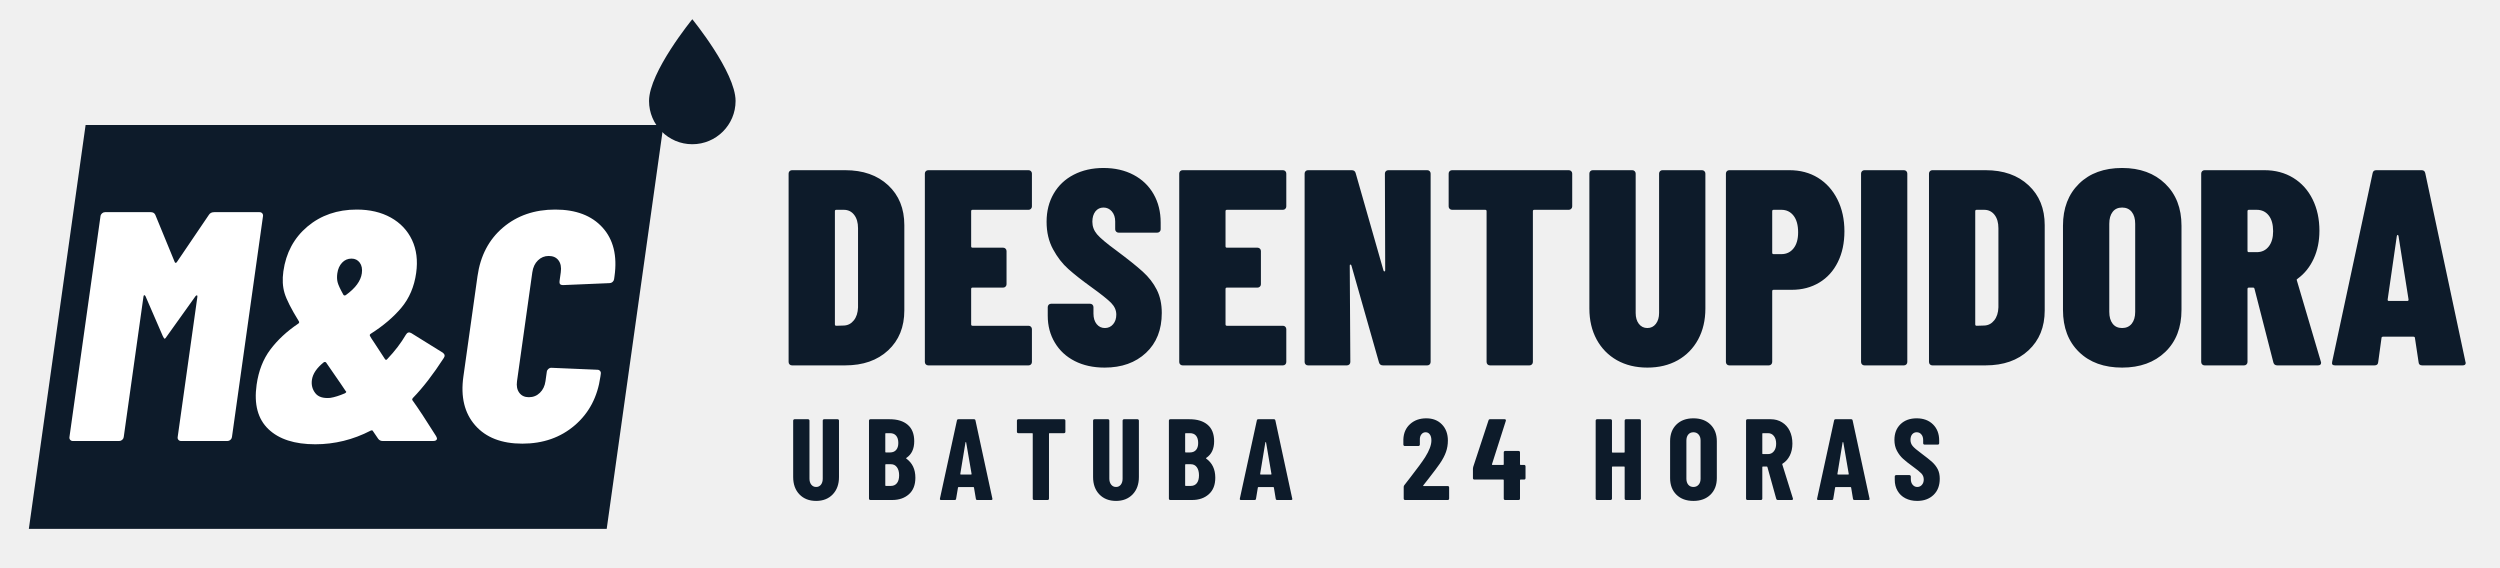
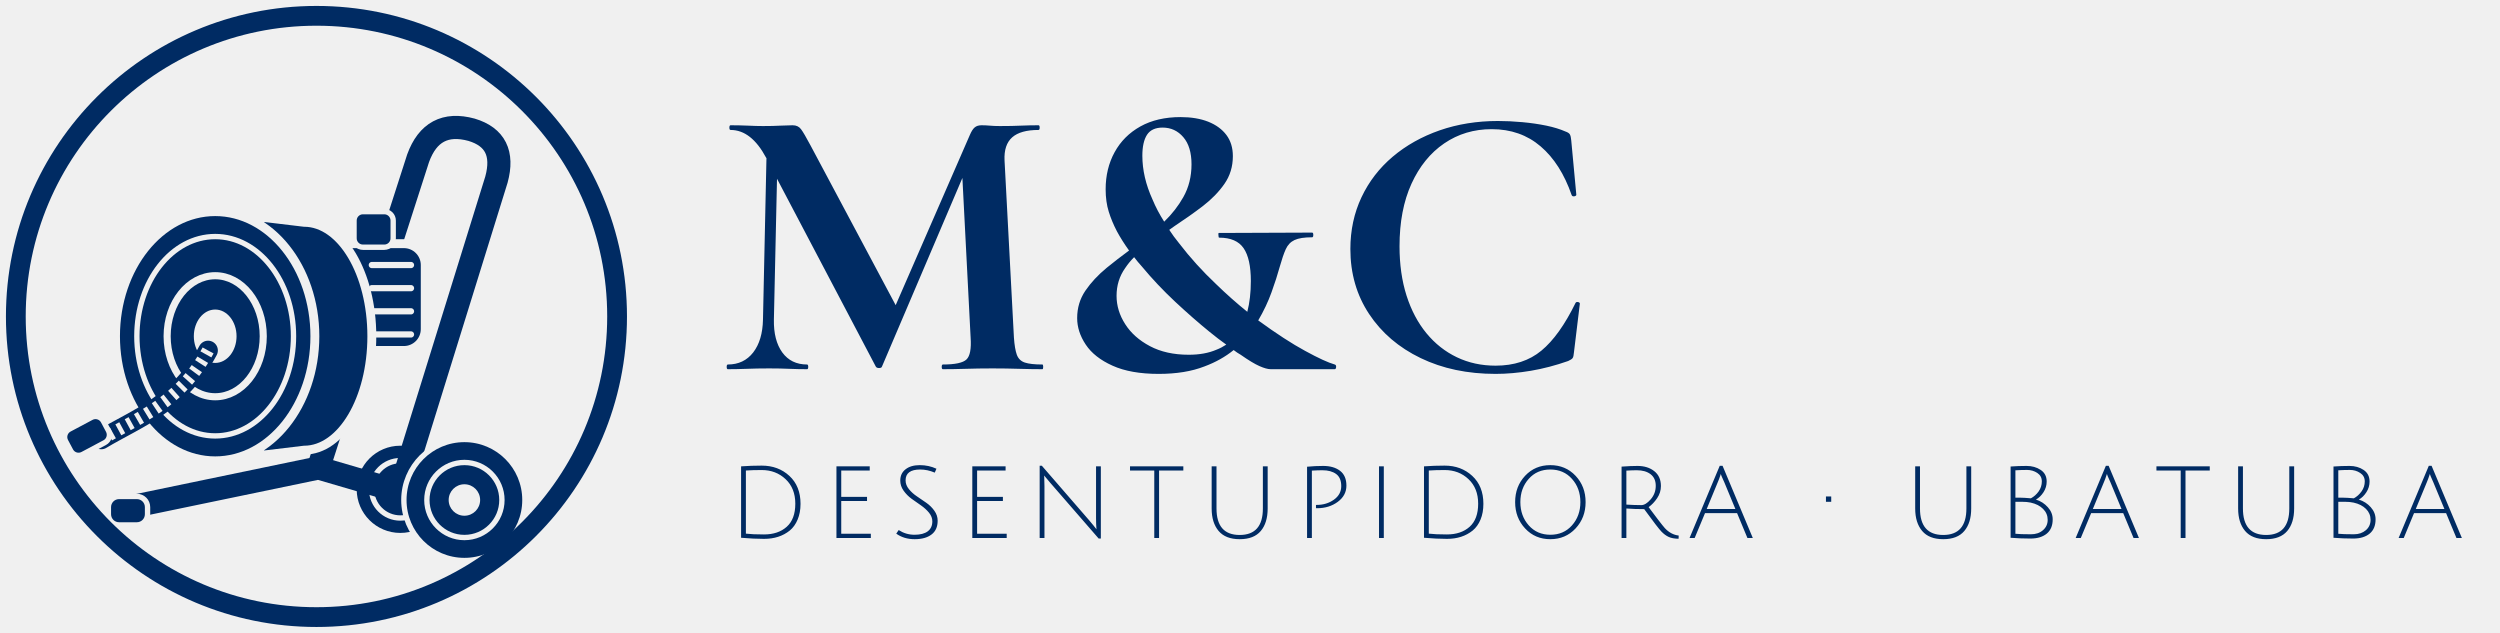
- <svg xmlns="http://www.w3.org/2000/svg" viewBox="0 0 520 118" width="520" height="118" role="img" aria-label="M&amp;C Desentupidora Ubatuba 24 horas">
-   <path d="M17.805,26 H138 L126.195,110 H6 Z" fill="#0d1b2a" />
-   <path d="M36.84 44.68Q37.11 44.13 37.86 44.13L47.31 44.13Q47.65 44.13 47.89 44.37Q48.13 44.61 48.13 44.95L48.13 90.92Q48.13 91.26 47.89 91.49Q47.65 91.73 47.31 91.73L37.66 91.73Q37.32 91.73 37.08 91.49Q36.84 91.26 36.84 90.92L36.84 61.74Q36.84 61.47 36.70 61.44Q36.57 61.40 36.43 61.61L31.67 69.90Q31.40 70.45 31.26 70.45Q31.13 70.45 30.79 69.90L26.03 61.61Q25.89 61.40 25.76 61.40Q25.62 61.40 25.62 61.68L25.62 90.92Q25.62 91.26 25.38 91.49Q25.14 91.73 24.80 91.73L15.15 91.73Q14.81 91.73 14.57 91.49Q14.33 91.26 14.33 90.92L14.33 44.95Q14.33 44.61 14.57 44.37Q14.81 44.13 15.15 44.13L24.67 44.13Q25.35 44.13 25.69 44.68L31.13 54.54Q31.33 54.81 31.54 54.54M90.56 90.71Q90.83 91.12 90.83 91.26Q90.83 91.73 90.08 91.73L79.61 91.73Q79 91.73 78.59 91.26L77.30 89.69Q77.16 89.42 76.82 89.56Q71.72 92.41 65.67 92.41Q59.21 92.41 55.47 89.25Q51.73 86.09 51.73 80.04Q51.73 75.68 53.57 72.69Q55.40 69.70 58.60 67.32Q58.87 67.12 58.67 66.84Q55.74 62.97 54.86 60.96Q53.98 58.96 53.98 56.44Q53.98 50.66 57.68 47.12Q61.39 43.59 67.44 43.59Q71.52 43.59 74.75 45.25Q77.98 46.92 79.82 49.91Q81.65 52.90 81.65 56.78Q81.65 61.06 79.58 64.02Q77.50 66.98 73.97 69.43Q73.70 69.63 73.90 69.90Q74.17 70.31 74.85 71.13L77.71 74.73Q77.98 75 78.18 74.66Q80.16 72.22 81.31 69.63Q81.65 68.88 82.40 69.29L89.54 73.37Q90.22 73.85 89.88 74.46Q87.30 79.56 84.64 82.76Q84.44 83.03 84.58 83.23Q86.75 85.75 90.56 90.71M67.78 53.79Q66.62 53.79 65.94 54.64Q65.26 55.49 65.26 56.85Q65.26 57.87 65.57 58.68Q65.88 59.50 67.17 61.34Q67.37 61.54 67.64 61.40Q70.36 59.23 70.36 56.85Q70.36 55.49 69.62 54.64Q68.87 53.79 67.78 53.79M67.44 82.76Q68.73 82.55 70.36 81.80Q70.77 81.53 70.43 81.33L69.21 79.83L65.54 75.41Q65.33 75.21 65.06 75.34Q63.09 77.11 63.09 79.02Q63.09 80.58 64.18 81.77Q65.26 82.96 67.44 82.76M108.72 92.28Q102.26 92.28 98.38 88.47Q94.50 84.66 94.50 78.34L94.50 57.46Q94.50 51.07 98.38 47.33Q102.26 43.59 108.72 43.59Q115.18 43.59 119.09 47.33Q123 51.07 123 57.46L123 58.07Q123 58.41 122.76 58.65Q122.52 58.89 122.18 58.89L112.52 59.30Q111.71 59.30 111.71 58.48L111.71 56.64Q111.71 55.08 110.89 54.16Q110.08 53.24 108.72 53.24Q107.42 53.24 106.61 54.16Q105.79 55.08 105.79 56.64L105.79 79.29Q105.79 80.78 106.61 81.70Q107.42 82.62 108.72 82.62Q110.08 82.62 110.89 81.70Q111.71 80.78 111.71 79.29L111.71 77.32Q111.71 76.98 111.95 76.74Q112.18 76.50 112.52 76.50L122.18 76.91Q122.52 76.91 122.76 77.15Q123 77.38 123 77.72L123 78.34Q123 84.66 119.09 88.47Q115.18 92.28 108.72 92.28" fill="#ffffff" transform="skewX(-8) translate(12.892 0)" />
-   <path d="M144,4 c0,0 -9,11 -9,17 a9,9 0 0 0 18,0 c0,-6 -9,-17 -9,-17z" fill="#0d1b2a" />
-   <path d="M164.73 76Q164.44 76 164.23 75.80Q164.03 75.59 164.03 75.30L164.03 36.10Q164.03 35.81 164.23 35.60Q164.44 35.40 164.73 35.40L175.80 35.40Q181.37 35.40 184.74 38.53Q188.10 41.66 188.10 46.83L188.10 64.57Q188.10 69.74 184.74 72.87Q181.37 76 175.80 76L164.73 76M173.66 67.47Q173.66 67.76 173.95 67.76L175.57 67.71Q176.79 67.65 177.60 66.63Q178.41 65.62 178.47 63.94L178.47 47.46Q178.47 45.72 177.66 44.68Q176.85 43.64 175.51 43.64L173.95 43.64Q173.66 43.64 173.66 43.93M214.64 42.94Q214.64 43.23 214.44 43.43Q214.24 43.64 213.95 43.64L202.29 43.64Q202 43.64 202 43.93L202 51.23Q202 51.52 202.29 51.52L208.67 51.52Q208.96 51.52 209.16 51.73Q209.36 51.93 209.36 52.22L209.36 59.12Q209.36 59.41 209.16 59.61Q208.96 59.82 208.67 59.82L202.29 59.82Q202 59.82 202 60.11L202 67.47Q202 67.76 202.29 67.76L213.95 67.76Q214.24 67.76 214.44 67.97Q214.64 68.17 214.64 68.46L214.64 75.30Q214.64 75.59 214.44 75.80Q214.24 76 213.95 76L193.07 76Q192.78 76 192.57 75.80Q192.37 75.59 192.37 75.30L192.37 36.10Q192.37 35.81 192.57 35.60Q192.78 35.40 193.07 35.40L213.95 35.40Q214.24 35.40 214.44 35.60Q214.64 35.81 214.64 36.10M229.76 76.46Q226.22 76.46 223.55 75.10Q220.88 73.74 219.41 71.27Q217.93 68.81 217.93 65.68L217.93 63.88Q217.93 63.59 218.13 63.38Q218.33 63.18 218.62 63.18L226.74 63.18Q227.03 63.18 227.24 63.38Q227.44 63.59 227.44 63.88L227.44 65.21Q227.44 66.60 228.11 67.42Q228.77 68.23 229.82 68.23Q230.86 68.23 231.53 67.44Q232.19 66.66 232.19 65.44Q232.19 64.11 231.15 63.04Q230.11 61.96 226.97 59.70Q224.07 57.61 222.22 55.96Q220.36 54.31 219.03 51.84Q217.69 49.38 217.69 46.13Q217.69 42.82 219.17 40.27Q220.65 37.72 223.35 36.33Q226.05 34.94 229.53 34.94Q233.06 34.94 235.76 36.36Q238.46 37.78 239.94 40.36Q241.42 42.94 241.42 46.30L241.42 47.70Q241.42 47.99 241.21 48.19Q241.01 48.39 240.72 48.39L232.66 48.39Q232.37 48.39 232.17 48.19Q231.96 47.99 231.96 47.70L231.96 46.07Q231.96 44.80 231.27 43.98Q230.57 43.17 229.53 43.17Q228.48 43.17 227.84 43.98Q227.21 44.80 227.21 46.13Q227.21 47.58 228.19 48.74Q229.18 49.90 232.19 52.10Q235.85 54.83 237.70 56.51Q239.56 58.19 240.60 60.25Q241.65 62.31 241.65 65.10Q241.65 70.32 238.37 73.39Q235.09 76.46 229.76 76.46M267.55 42.94Q267.55 43.23 267.35 43.43Q267.15 43.64 266.86 43.64L255.20 43.64Q254.91 43.64 254.91 43.93L254.91 51.23Q254.91 51.52 255.20 51.52L261.58 51.52Q261.87 51.52 262.07 51.73Q262.27 51.93 262.27 52.22L262.27 59.12Q262.27 59.41 262.07 59.61Q261.87 59.82 261.58 59.82L255.20 59.82Q254.91 59.82 254.91 60.11L254.91 67.47Q254.91 67.76 255.20 67.76L266.86 67.76Q267.15 67.76 267.35 67.97Q267.55 68.17 267.55 68.46L267.55 75.30Q267.55 75.59 267.35 75.80Q267.15 76 266.86 76L245.98 76Q245.69 76 245.48 75.80Q245.28 75.59 245.28 75.30L245.28 36.10Q245.28 35.81 245.48 35.60Q245.69 35.40 245.98 35.40L266.86 35.40Q267.15 35.40 267.35 35.60Q267.55 35.81 267.55 36.10M288.06 36.10Q288.06 35.81 288.26 35.60Q288.47 35.40 288.76 35.40L296.88 35.40Q297.17 35.40 297.37 35.60Q297.57 35.81 297.57 36.10L297.57 75.30Q297.57 75.59 297.37 75.80Q297.17 76 296.88 76L287.66 76Q287.02 76 286.84 75.42L281.10 55.24Q281.04 55.06 280.90 55.03Q280.75 55 280.75 55.24L280.87 75.30Q280.87 75.59 280.67 75.80Q280.46 76 280.17 76L272.05 76Q271.76 76 271.56 75.80Q271.36 75.59 271.36 75.30L271.36 36.10Q271.36 35.81 271.56 35.60Q271.76 35.40 272.05 35.40L281.16 35.40Q281.80 35.40 281.97 35.98L287.77 56.28Q287.83 56.45 287.97 56.45Q288.12 56.45 288.12 56.22M326.32 35.40Q326.61 35.40 326.81 35.60Q327.02 35.81 327.02 36.10L327.02 42.94Q327.02 43.23 326.81 43.43Q326.61 43.64 326.32 43.64L319.13 43.64Q318.84 43.64 318.84 43.93L318.84 75.30Q318.84 75.59 318.63 75.80Q318.43 76 318.14 76L309.91 76Q309.62 76 309.41 75.80Q309.21 75.59 309.21 75.30L309.21 43.93Q309.21 43.64 308.92 43.64L302.02 43.64Q301.73 43.64 301.52 43.43Q301.32 43.23 301.32 42.94L301.32 36.10Q301.32 35.81 301.52 35.60Q301.73 35.40 302.02 35.40M342.65 76.46Q339.06 76.46 336.33 74.93Q333.61 73.39 332.10 70.61Q330.59 67.82 330.59 64.17L330.59 36.10Q330.59 35.81 330.79 35.60Q331 35.40 331.29 35.40L339.52 35.40Q339.81 35.40 340.01 35.60Q340.22 35.81 340.22 36.10L340.22 65.10Q340.22 66.49 340.88 67.36Q341.55 68.23 342.65 68.23Q343.76 68.23 344.42 67.36Q345.09 66.49 345.09 65.10L345.09 36.10Q345.09 35.81 345.29 35.60Q345.50 35.40 345.79 35.40L354.02 35.40Q354.31 35.40 354.51 35.60Q354.72 35.81 354.72 36.10L354.72 64.17Q354.72 67.82 353.21 70.61Q351.70 73.39 348.98 74.93Q346.25 76.46 342.65 76.46M372.21 35.40Q375.58 35.40 378.16 36.99Q380.74 38.59 382.19 41.49Q383.64 44.39 383.64 48.10Q383.64 51.76 382.27 54.51Q380.91 57.27 378.42 58.77Q375.92 60.28 372.68 60.28L368.91 60.28Q368.62 60.28 368.62 60.57L368.62 75.30Q368.62 75.59 368.41 75.80Q368.21 76 367.92 76L359.68 76Q359.39 76 359.19 75.80Q358.99 75.59 358.99 75.30L358.99 36.10Q358.99 35.81 359.19 35.60Q359.39 35.40 359.68 35.40L372.21 35.40M370.53 52.86Q372.10 52.86 373.05 51.67Q374.01 50.48 374.01 48.33Q374.01 46.07 373.05 44.85Q372.10 43.64 370.53 43.64L368.91 43.64Q368.62 43.64 368.62 43.93L368.62 52.57Q368.62 52.86 368.91 52.86M387.79 76Q387.50 76 387.30 75.80Q387.10 75.59 387.10 75.30L387.10 36.10Q387.10 35.81 387.30 35.60Q387.50 35.40 387.79 35.40L396.03 35.40Q396.32 35.40 396.52 35.60Q396.72 35.81 396.72 36.10L396.72 75.30Q396.72 75.59 396.52 75.80Q396.32 76 396.03 76M401.92 76Q401.63 76 401.43 75.80Q401.23 75.59 401.23 75.30L401.23 36.10Q401.23 35.81 401.43 35.60Q401.63 35.40 401.92 35.40L413 35.40Q418.57 35.40 421.93 38.53Q425.30 41.66 425.30 46.83L425.30 64.57Q425.30 69.74 421.93 72.87Q418.57 76 413 76L401.92 76M410.85 67.47Q410.85 67.76 411.14 67.76L412.77 67.71Q413.99 67.65 414.80 66.63Q415.61 65.62 415.67 63.94L415.67 47.46Q415.67 45.72 414.86 44.68Q414.04 43.64 412.71 43.64L411.14 43.64Q410.85 43.64 410.85 43.93M441.40 76.46Q435.77 76.46 432.44 73.22Q429.10 69.97 429.10 64.46L429.10 46.94Q429.10 41.49 432.44 38.21Q435.77 34.94 441.40 34.94Q446.97 34.94 450.36 38.21Q453.75 41.49 453.75 46.94L453.75 64.46Q453.75 69.97 450.36 73.22Q446.97 76.46 441.40 76.46M441.40 68.23Q442.67 68.23 443.40 67.33Q444.12 66.43 444.12 64.86L444.12 46.54Q444.12 44.97 443.40 44.07Q442.67 43.17 441.40 43.17Q440.12 43.17 439.43 44.07Q438.73 44.97 438.73 46.54L438.73 64.86Q438.73 66.43 439.43 67.33Q440.12 68.23 441.40 68.23M473.68 76Q473.04 76 472.87 75.42L468.93 60.05Q468.87 59.82 468.64 59.82L467.77 59.82Q467.48 59.82 467.48 60.11L467.48 75.30Q467.48 75.59 467.27 75.80Q467.07 76 466.78 76L458.54 76Q458.25 76 458.05 75.80Q457.85 75.59 457.85 75.30L457.85 36.10Q457.85 35.81 458.05 35.60Q458.25 35.40 458.54 35.40L471.01 35.40Q474.38 35.40 476.99 36.99Q479.60 38.59 481.02 41.46Q482.44 44.33 482.44 47.99Q482.44 51.23 481.25 53.81Q480.06 56.40 477.92 57.96Q477.80 58.02 477.74 58.11Q477.68 58.19 477.74 58.31L482.73 75.19L482.79 75.42Q482.79 76 482.15 76L473.68 76M467.77 43.64Q467.48 43.64 467.48 43.93L467.48 52.16Q467.48 52.45 467.77 52.45L469.39 52.45Q470.96 52.45 471.88 51.29Q472.81 50.13 472.81 48.10Q472.81 45.96 471.88 44.80Q470.96 43.64 469.39 43.64M503.82 76Q503.12 76 503.07 75.36L502.31 70.32Q502.31 70.03 501.96 70.03L495.70 70.03Q495.35 70.03 495.35 70.32L494.66 75.36Q494.60 76 493.90 76L485.67 76Q484.91 76 485.09 75.25L493.50 36.04Q493.61 35.40 494.25 35.40L503.70 35.40Q504.34 35.40 504.46 36.04L512.81 75.25L512.87 75.48Q512.87 76 512.23 76L503.82 76M496.63 62.31Q496.63 62.60 496.86 62.60L500.75 62.60Q500.98 62.60 500.98 62.31L498.89 49.09Q498.83 48.86 498.72 48.86Q498.60 48.86 498.54 49.09" fill="#0d1b2a" />
-   <path d="M169.76 104.19Q167.60 104.19 166.29 102.84Q164.98 101.48 164.98 99.22L164.98 87.49Q164.98 87.37 165.07 87.28Q165.15 87.20 165.27 87.20L168.08 87.20Q168.20 87.20 168.28 87.28Q168.37 87.37 168.37 87.49L168.37 99.56Q168.37 100.33 168.75 100.81Q169.14 101.29 169.76 101.29Q170.38 101.29 170.76 100.81Q171.13 100.33 171.13 99.56L171.13 87.49Q171.13 87.37 171.21 87.28Q171.30 87.20 171.42 87.20L174.22 87.20Q174.34 87.20 174.43 87.28Q174.51 87.37 174.51 87.49L174.51 99.22Q174.51 101.48 173.20 102.84Q171.90 104.19 169.76 104.19M190.40 99.37Q190.40 101.60 189.06 102.80Q187.71 104 185.58 104L181.04 104Q180.92 104 180.84 103.92Q180.75 103.83 180.75 103.71L180.75 87.49Q180.75 87.37 180.84 87.28Q180.92 87.20 181.04 87.20L185.05 87.20Q187.45 87.20 188.80 88.35Q190.16 89.50 190.16 91.78Q190.16 94.16 188.53 95.24Q188.43 95.31 188.50 95.38Q190.40 96.73 190.40 99.37M184.26 90.10Q184.14 90.10 184.14 90.22L184.14 93.99Q184.14 94.11 184.26 94.11L185.12 94.11Q185.94 94.11 186.39 93.60Q186.85 93.08 186.85 92.14Q186.85 91.16 186.40 90.63Q185.96 90.10 185.12 90.10L184.26 90.10M185.31 101.07Q186.10 101.07 186.56 100.50Q187.02 99.92 187.02 98.86Q187.02 97.81 186.56 97.18Q186.10 96.56 185.34 96.56L184.26 96.56Q184.14 96.56 184.14 96.68L184.14 100.95Q184.14 101.07 184.26 101.07M203.29 104Q203 104 202.98 103.74L202.59 101.43Q202.59 101.31 202.45 101.31L199.40 101.31Q199.26 101.31 199.26 101.43L198.87 103.74Q198.85 104 198.56 104L195.75 104Q195.44 104 195.51 103.69L199.04 87.46Q199.09 87.20 199.35 87.20L202.59 87.20Q202.86 87.20 202.90 87.46L206.41 103.69L206.43 103.78Q206.43 104 206.17 104L203.29 104M199.74 98.58Q199.74 98.70 199.83 98.70L201.99 98.70Q202.11 98.70 202.09 98.58L200.96 92.02Q200.94 91.95 200.89 91.95Q200.84 91.95 200.82 92.02M221.31 87.20Q221.43 87.20 221.52 87.28Q221.60 87.37 221.60 87.49L221.60 89.82Q221.60 89.94 221.52 90.02Q221.43 90.10 221.31 90.10L218.31 90.10Q218.19 90.10 218.19 90.22L218.19 103.71Q218.19 103.83 218.11 103.92Q218.02 104 217.90 104L215.10 104Q214.98 104 214.89 103.92Q214.81 103.83 214.81 103.71L214.81 90.22Q214.81 90.10 214.69 90.10L211.81 90.10Q211.69 90.10 211.60 90.02Q211.52 89.94 211.52 89.82L211.52 87.49Q211.52 87.37 211.60 87.28Q211.69 87.20 211.81 87.20M232.14 104.19Q229.98 104.19 228.67 102.84Q227.36 101.48 227.36 99.22L227.36 87.49Q227.36 87.37 227.44 87.28Q227.53 87.20 227.65 87.20L230.46 87.20Q230.58 87.20 230.66 87.28Q230.74 87.37 230.74 87.49L230.74 99.56Q230.74 100.33 231.13 100.81Q231.51 101.29 232.14 101.29Q232.76 101.29 233.13 100.81Q233.50 100.33 233.50 99.56L233.50 87.49Q233.50 87.37 233.59 87.28Q233.67 87.20 233.79 87.20L236.60 87.20Q236.72 87.20 236.80 87.28Q236.89 87.37 236.89 87.49L236.89 99.22Q236.89 101.48 235.58 102.84Q234.27 104.19 232.14 104.19M252.78 99.37Q252.78 101.60 251.43 102.80Q250.09 104 247.95 104L243.42 104Q243.30 104 243.21 103.92Q243.13 103.83 243.13 103.71L243.13 87.49Q243.13 87.37 243.21 87.28Q243.30 87.20 243.42 87.20L247.42 87.20Q249.82 87.20 251.18 88.35Q252.54 89.50 252.54 91.78Q252.54 94.16 250.90 95.24Q250.81 95.31 250.88 95.38Q252.78 96.73 252.78 99.37M246.63 90.10Q246.51 90.10 246.51 90.22L246.51 93.99Q246.51 94.11 246.63 94.11L247.50 94.11Q248.31 94.11 248.77 93.60Q249.22 93.08 249.22 92.14Q249.22 91.16 248.78 90.63Q248.34 90.10 247.50 90.10L246.63 90.10M247.69 101.07Q248.48 101.07 248.94 100.50Q249.39 99.92 249.39 98.86Q249.39 97.81 248.94 97.18Q248.48 96.56 247.71 96.56L246.63 96.56Q246.51 96.56 246.51 96.68L246.51 100.95Q246.51 101.07 246.63 101.07M265.66 104Q265.38 104 265.35 103.74L264.97 101.43Q264.97 101.31 264.82 101.31L261.78 101.31Q261.63 101.31 261.63 101.43L261.25 103.74Q261.22 104 260.94 104L258.13 104Q257.82 104 257.89 103.69L261.42 87.46Q261.46 87.20 261.73 87.20L264.97 87.20Q265.23 87.20 265.28 87.46L268.78 103.69L268.81 103.78Q268.81 104 268.54 104L265.66 104M262.11 98.58Q262.11 98.70 262.21 98.70L264.37 98.70Q264.49 98.70 264.46 98.58L263.34 92.02Q263.31 91.95 263.26 91.95Q263.22 91.95 263.19 92.02M296.05 100.95Q296 101 296.02 101.05Q296.05 101.10 296.12 101.10L301.14 101.10Q301.26 101.10 301.34 101.18Q301.42 101.26 301.42 101.38L301.42 103.71Q301.42 103.83 301.34 103.92Q301.26 104 301.14 104L292.26 104Q292.14 104 292.05 103.92Q291.97 103.83 291.97 103.71L291.97 101.29Q291.97 101.07 292.09 100.93Q293.05 99.66 293.43 99.20Q295.54 96.49 296.43 95.10Q297.73 93.03 297.73 91.62Q297.73 90.80 297.40 90.36Q297.08 89.91 296.53 89.91Q295.98 89.91 295.64 90.36Q295.30 90.80 295.33 91.50L295.33 92.48Q295.33 92.60 295.24 92.68Q295.16 92.77 295.04 92.77L292.18 92.77Q292.06 92.77 291.98 92.68Q291.90 92.60 291.90 92.48L291.90 91.35Q291.99 89.38 293.31 88.20Q294.63 87.01 296.67 87.01Q298.69 87.01 299.92 88.28Q301.16 89.55 301.16 91.64Q301.16 92.89 300.76 94.02Q300.37 95.14 299.48 96.44Q298.81 97.42 297.18 99.51M317.02 96.70Q317.14 96.70 317.23 96.79Q317.31 96.87 317.31 96.99L317.31 99.46Q317.31 99.58 317.23 99.67Q317.14 99.75 317.02 99.75L316.28 99.75Q316.16 99.75 316.16 99.87L316.16 103.71Q316.16 103.83 316.08 103.92Q315.99 104 315.87 104L313.06 104Q312.94 104 312.86 103.92Q312.78 103.83 312.78 103.71L312.78 99.87Q312.78 99.75 312.66 99.75L306.66 99.75Q306.54 99.75 306.45 99.67Q306.37 99.58 306.37 99.46L306.37 97.50Q306.37 97.28 306.42 97.14L309.61 87.44Q309.68 87.20 309.92 87.20L312.97 87.20Q313.11 87.20 313.18 87.28Q313.26 87.37 313.21 87.54L310.33 96.56Q310.30 96.70 310.42 96.70L312.66 96.70Q312.78 96.70 312.78 96.58L312.78 94.09Q312.78 93.97 312.86 93.88Q312.94 93.80 313.06 93.80L315.87 93.80Q315.99 93.80 316.08 93.88Q316.16 93.97 316.16 94.09L316.16 96.58Q316.16 96.70 316.28 96.70M337.93 87.49Q337.93 87.37 338.01 87.28Q338.10 87.20 338.22 87.20L341.02 87.20Q341.14 87.20 341.23 87.28Q341.31 87.37 341.31 87.49L341.31 103.71Q341.31 103.83 341.23 103.92Q341.14 104 341.02 104L338.22 104Q338.10 104 338.01 103.92Q337.93 103.83 337.93 103.71L337.93 97.16Q337.93 97.04 337.81 97.04L335.41 97.04Q335.29 97.04 335.29 97.16L335.29 103.71Q335.29 103.83 335.20 103.92Q335.12 104 335 104L332.19 104Q332.07 104 331.99 103.92Q331.90 103.83 331.90 103.71L331.90 87.49Q331.90 87.37 331.99 87.28Q332.07 87.20 332.19 87.20L335 87.20Q335.12 87.20 335.20 87.28Q335.29 87.37 335.29 87.49L335.29 94.02Q335.29 94.14 335.41 94.14L337.81 94.14Q337.93 94.14 337.93 94.02M352.23 104.19Q350.02 104.19 348.70 102.90Q347.38 101.60 347.38 99.44L347.38 91.76Q347.38 89.60 348.70 88.30Q350.02 87.01 352.23 87.01Q354.44 87.01 355.77 88.30Q357.10 89.60 357.10 91.76L357.10 99.44Q357.10 101.60 355.77 102.90Q354.44 104.19 352.23 104.19M352.23 101.29Q352.90 101.29 353.31 100.82Q353.72 100.35 353.72 99.58L353.72 91.62Q353.72 90.85 353.31 90.38Q352.90 89.91 352.23 89.91Q351.56 89.91 351.16 90.38Q350.77 90.85 350.77 91.62L350.77 99.58Q350.77 100.35 351.16 100.82Q351.56 101.29 352.23 101.29M369.80 104Q369.54 104 369.46 103.76L367.62 97.14Q367.57 97.04 367.50 97.04L366.68 97.04Q366.56 97.04 366.56 97.16L366.56 103.71Q366.56 103.83 366.48 103.92Q366.39 104 366.27 104L363.46 104Q363.34 104 363.26 103.92Q363.18 103.83 363.18 103.71L363.18 87.49Q363.18 87.37 363.26 87.28Q363.34 87.20 363.46 87.20L368.31 87.20Q369.63 87.20 370.66 87.84Q371.70 88.47 372.26 89.62Q372.82 90.78 372.82 92.26Q372.82 93.68 372.28 94.76Q371.74 95.84 370.78 96.44Q370.74 96.46 370.71 96.50Q370.69 96.54 370.71 96.58L372.92 103.66L372.94 103.76Q372.94 104 372.68 104L369.80 104M366.68 90.10Q366.56 90.10 366.56 90.22L366.56 94.33Q366.56 94.45 366.68 94.45L367.76 94.45Q368.50 94.45 368.97 93.86Q369.44 93.27 369.44 92.29Q369.44 91.28 368.97 90.69Q368.50 90.10 367.76 90.10M385.74 104Q385.45 104 385.42 103.74L385.04 101.43Q385.04 101.31 384.90 101.31L381.85 101.31Q381.70 101.31 381.70 101.43L381.32 103.74Q381.30 104 381.01 104L378.20 104Q377.89 104 377.96 103.69L381.49 87.46Q381.54 87.20 381.80 87.20L385.04 87.20Q385.30 87.20 385.35 87.46L388.86 103.69L388.88 103.78Q388.88 104 388.62 104L385.74 104M382.18 98.58Q382.18 98.70 382.28 98.70L384.44 98.70Q384.56 98.70 384.54 98.58L383.41 92.02Q383.38 91.95 383.34 91.95Q383.29 91.95 383.26 92.02M398.77 104.19Q397.38 104.19 396.32 103.64Q395.26 103.09 394.69 102.09Q394.11 101.10 394.11 99.80L394.11 99.10Q394.11 98.98 394.20 98.90Q394.28 98.82 394.40 98.82L397.16 98.82Q397.28 98.82 397.36 98.90Q397.45 98.98 397.45 99.10L397.45 99.63Q397.45 100.38 397.83 100.83Q398.22 101.29 398.79 101.29Q399.37 101.29 399.75 100.86Q400.14 100.42 400.14 99.73Q400.14 99.01 399.66 98.49Q399.18 97.98 397.78 96.97Q396.58 96.10 395.84 95.43Q395.10 94.76 394.57 93.78Q394.04 92.79 394.04 91.50Q394.04 89.46 395.31 88.23Q396.58 87.01 398.67 87.01Q400.78 87.01 402.07 88.28Q403.35 89.55 403.35 91.62L403.35 92.19Q403.35 92.31 403.27 92.40Q403.18 92.48 403.06 92.48L400.30 92.48Q400.18 92.48 400.10 92.40Q400.02 92.31 400.02 92.19L400.02 91.54Q400.02 90.80 399.64 90.36Q399.27 89.91 398.67 89.91Q398.10 89.91 397.74 90.33Q397.38 90.75 397.38 91.50Q397.38 92.22 397.83 92.77Q398.29 93.32 399.63 94.30Q401.12 95.41 401.88 96.09Q402.63 96.78 403.05 97.60Q403.47 98.43 403.47 99.58Q403.47 101.70 402.18 102.94Q400.88 104.19 398.77 104.19" fill="#0d1b2a" />
+ <svg xmlns="http://www.w3.org/2000/svg" viewBox="0 0 474 120" width="474" height="120" role="img" aria-label="M&amp;C Desentupidora Ubatuba">
+   <g transform="scale(0.375)">
+     <circle cx="160" cy="160" r="152" fill="none" stroke="#002B63" stroke-width="10" />
+     <g transform="translate(26 44) scale(.9)">
+       <mask id="mq5" maskUnits="userSpaceOnUse" x="-10" y="0" width="290" height="280">
+         <rect x="-10" y="0" width="290" height="280" fill="#000" />
+         <circle cx="196" cy="226" r="26" fill="#fff" stroke="#000" stroke-width="3" />
+         <circle cx="196" cy="226" r="16.12" fill="#fff" stroke="#000" stroke-width="3" />
+         <circle cx="196" cy="226" r="6.76" fill="#000" />
+         <path d="M150,214 L206,40 Q214,18 236,24 Q256,30 250,52 L196,226" fill="none" stroke="#fff" stroke-width="13" stroke-linecap="round" stroke-linejoin="round" />
+         <path d="M44,236 L150,214 L232,238" fill="none" stroke="#fff" stroke-width="13" stroke-linecap="round" stroke-linejoin="round" />
+         <rect x="32" y="230" width="22" height="16" rx="6" fill="#fff" stroke="#000" stroke-width="3" />
+         <rect x="146" y="88" width="64" height="60" rx="12" fill="#fff" stroke="#000" stroke-width="5" />
+         <path d="M180,100 H202" stroke="#000" stroke-width="3.5" stroke-linecap="round" />
+         <path d="M180,113 H202" stroke="#000" stroke-width="3.5" stroke-linecap="round" />
+         <path d="M180,126 H202" stroke="#000" stroke-width="3.5" stroke-linecap="round" />
+         <path d="M180,139 H202" stroke="#000" stroke-width="3.5" stroke-linecap="round" />
+         <rect x="170" y="70" width="22" height="20" rx="5" fill="#fff" stroke="#000" stroke-width="3" />
+         <path d="M92,70 L142,76 A38,64 0 0 1 142,204 L92,210 Z" fill="#fff" stroke="#000" stroke-width="5" stroke-linejoin="round" />
+         <path d="M118,74 V208" stroke="#000" stroke-width="3" />
+         <ellipse cx="92" cy="140" rx="56" ry="70" fill="#fff" stroke="#000" stroke-width="5" />
+         <ellipse cx="92" cy="140" rx="44" ry="56" fill="#fff" stroke="#000" stroke-width="3" />
+         <ellipse cx="92" cy="140" rx="27" ry="34" fill="#fff" stroke="#000" stroke-width="4" />
+         <ellipse cx="92" cy="140" rx="12" ry="15" fill="#000" />
+         <path d="M88,148 C72,178 48,186 28,198" fill="none" stroke="#fff" stroke-width="11" stroke-linecap="round" />
+         <path d="M88,148 C72,178 48,186 28,198" fill="none" stroke="#000" stroke-width="7" stroke-dasharray="2.5 3.5" />
+         <rect x="8" y="188" width="24" height="16" rx="5" transform="rotate(-28 20 196)" fill="#fff" stroke="#000" stroke-width="3" />
+         <circle cx="232" cy="232" r="34" fill="#fff" stroke="#000" stroke-width="3" />
+         <circle cx="232" cy="232" r="21.08" fill="#fff" stroke="#000" stroke-width="3" />
+         <circle cx="232" cy="232" r="8.84" fill="#000" />
+       </mask>
+       <rect x="-10" y="0" width="290" height="280" fill="#002B63" mask="url(#mq5)" />
+     </g>
+   </g>
+   <path d="M144.66 60.60L145.32 29.97L145.25 29.89Q142.44 24.64 138.52 24.64Q138.29 24.64 138.29 24.19Q138.29 23.75 138.52 23.75Q140.07 23.75 141.77 23.82Q143.47 23.90 144.66 23.90Q146.58 23.90 148.03 23.82Q149.47 23.75 150.28 23.75Q151.32 23.75 151.87 24.49Q152.43 25.23 153.69 27.60L169.82 57.86L183.88 25.60Q184.32 24.56 184.80 24.16Q185.28 23.75 186.10 23.75Q186.84 23.75 187.65 23.82Q188.47 23.90 189.58 23.90Q191.94 23.90 193.61 23.82Q195.27 23.75 196.90 23.75Q197.12 23.75 197.12 24.19Q197.12 24.64 196.90 24.64Q193.50 24.64 191.91 26.04Q190.32 27.45 190.46 30.41L192.24 64.01Q192.39 66.15 192.79 67.26Q193.20 68.37 194.31 68.74Q195.42 69.11 197.64 69.11Q197.79 69.11 197.79 69.56Q197.79 70 197.64 70Q195.72 70 193.28 69.93Q190.83 69.85 188.17 69.85Q185.43 69.85 183.06 69.93Q180.70 70 178.77 70Q178.55 70 178.55 69.56Q178.55 69.11 178.77 69.11Q182.25 69.11 183.25 68.15Q184.25 67.19 184.03 64.01L182.47 33.74L167.23 69.48Q167.15 69.78 166.67 69.78Q166.19 69.78 166.04 69.48L147.32 33.89L146.73 60.60Q146.66 64.52 148.32 66.82Q149.99 69.11 153.02 69.11Q153.24 69.11 153.24 69.56Q153.24 70 153.02 70Q151.39 70 149.69 69.93Q147.99 69.85 145.84 69.85Q143.47 69.85 141.55 69.93Q139.63 70 138 70Q137.78 70 137.78 69.56Q137.78 69.11 138 69.11Q141.03 69.11 142.81 66.82Q144.58 64.52 144.66 60.60M204.23 60.31Q204.23 57.42 205.78 55.13Q207.34 52.83 209.85 50.76Q211.85 49.13 214.07 47.50Q212.74 45.65 211.78 43.88Q210.81 42.03 210.22 40.14Q209.63 38.25 209.63 35.89Q209.63 31.96 211.33 28.86Q213.03 25.75 216.22 23.97Q219.40 22.20 223.84 22.20Q226.87 22.20 229.09 23.08Q231.31 23.97 232.53 25.60Q233.75 27.23 233.75 29.60Q233.75 32.56 232.16 34.85Q230.57 37.14 228.06 39.07Q225.54 40.99 222.73 42.84Q222.21 43.21 221.69 43.58Q222.51 44.84 223.54 46.10Q226.65 50.17 230.57 53.87Q233.46 56.68 236.49 59.12Q237.16 56.53 237.16 53.28Q237.16 49.06 235.79 47.06Q234.42 45.06 231.16 45.06Q231.02 45.06 231.02 44.62Q230.94 44.25 231.09 44.17Q231.09 44.17 231.16 44.17L248.78 44.10Q249 44.10 249 44.54Q249 44.99 248.78 44.99Q246.56 44.99 245.45 45.51Q244.34 46.02 243.78 47.25Q243.23 48.47 242.63 50.61Q242.04 52.76 241.08 55.42Q240.12 58.09 238.56 60.75Q243.74 64.52 247.44 66.52Q251.22 68.59 253.07 69.11Q253.36 69.19 253.33 69.59Q253.29 70 253.07 70L240.93 70Q240.12 70 238.79 69.41Q237.45 68.82 235.23 67.26Q234.57 66.89 233.90 66.37Q231.53 68.30 228.35 69.48Q224.73 70.89 219.69 70.89Q214.37 70.89 210.93 69.33Q207.48 67.78 205.86 65.34Q204.23 62.90 204.23 60.31M215.03 48.76Q214.07 49.72 213.33 50.83Q211.70 53.13 211.70 56.09Q211.70 58.90 213.33 61.45Q214.96 64.01 218.03 65.63Q221.10 67.26 225.39 67.26Q228.43 67.26 230.65 66.30Q231.61 65.93 232.50 65.34Q231.02 64.30 229.31 62.90Q226.21 60.38 222.80 57.20Q219.40 54.02 216.51 50.54Q215.70 49.65 215.03 48.76M220.73 42.03Q222.95 39.88 224.36 37.37Q225.91 34.63 225.91 31.15Q225.91 27.82 224.36 26.01Q222.80 24.19 220.43 24.19Q218.36 24.19 217.47 25.56Q216.59 26.93 216.59 29.52Q216.59 33.59 218.51 37.81Q219.40 39.96 220.73 42.03M284 22.94Q286.22 22.94 288.63 23.16Q291.03 23.38 293.18 23.82Q295.32 24.27 296.80 24.93Q297.47 25.16 297.65 25.49Q297.84 25.82 297.91 26.64L298.87 36.92Q298.87 37.14 298.50 37.22Q298.13 37.29 297.99 37Q295.91 31 292.10 27.75Q288.29 24.49 282.82 24.49Q277.78 24.49 273.82 27.19Q269.87 29.89 267.61 34.85Q265.35 39.81 265.35 46.69Q265.35 51.87 266.68 56.05Q268.02 60.23 270.46 63.19Q272.90 66.15 276.23 67.74Q279.56 69.33 283.56 69.33Q288.81 69.33 292.25 66.48Q295.69 63.64 298.73 57.42Q298.87 57.20 299.21 57.27Q299.54 57.35 299.54 57.57L298.43 66.74Q298.36 67.63 298.17 67.89Q297.99 68.15 297.32 68.45Q293.77 69.70 290.25 70.30Q286.74 70.89 283.56 70.89Q275.56 70.89 269.35 67.89Q263.13 64.89 259.58 59.53Q256.03 54.16 256.03 47.21Q256.03 41.88 258.14 37.40Q260.25 32.93 264.06 29.71Q267.87 26.49 272.97 24.71Q278.08 22.94 284 22.94" fill="#002B63" />
+   <path d="M144.86 101.33Q147.54 101.33 149.16 99.88Q150.79 98.43 150.79 95.50Q150.79 92.58 148.95 90.85Q147.12 89.12 144.42 89.12Q142.69 89.12 141.42 89.21L141.42 101.18Q142.66 101.33 144.86 101.33M144.42 88.28Q147.56 88.28 149.67 90.23Q151.78 92.18 151.78 95.52Q151.78 97.21 151.23 98.51Q150.69 99.81 149.74 100.59Q147.78 102.17 144.86 102.17Q142.94 102.17 140.51 101.96L140.51 88.42Q142.45 88.28 144.42 88.28M165.11 102L158.59 102L158.59 88.42L164.90 88.42L164.90 89.21L159.50 89.21L159.50 94.21L164.39 94.21L164.39 94.99L159.50 94.99L159.50 101.20L165.11 101.20M177.55 88.87L177.23 89.61Q175.84 89.02 174.47 89.02Q171.70 89.02 171.70 91.08Q171.70 91.97 172.33 92.74Q172.95 93.51 173.85 94.11Q174.74 94.70 175.63 95.33Q176.53 95.96 177.15 96.83Q177.78 97.71 177.78 98.73Q177.78 100.46 176.62 101.34Q175.46 102.23 173.42 102.23Q171.38 102.23 169.93 101.18L170.39 100.50Q171.76 101.39 173.39 101.39Q175.03 101.39 175.90 100.74Q176.77 100.08 176.77 98.85Q176.77 97.99 176.15 97.22Q175.52 96.45 174.63 95.83Q173.73 95.22 172.84 94.57Q171.95 93.92 171.32 93.03Q170.69 92.14 170.69 91.11Q170.69 89.76 171.69 88.98Q172.69 88.19 174.39 88.19Q176.09 88.19 177.55 88.87M190.87 102L184.35 102L184.35 88.42L190.66 88.42L190.66 89.21L185.26 89.21L185.26 94.21L190.15 94.21L190.15 94.99L185.26 94.99L185.26 101.20L190.87 101.20M197.97 90.16L197.99 90.58L198.03 92.20L198.03 102L197.12 102L197.12 88.30L197.53 88.30L206.48 98.62Q207.40 99.70 207.89 100.35Q207.81 99.44 207.81 98.26L207.81 88.42L208.72 88.42L208.72 102.11L208.31 102.11L199.19 91.61Q198.24 90.52 197.97 90.16M218.85 102L218.85 89.21L214.25 89.21L214.25 88.42L224.36 88.42L224.36 89.21L219.76 89.21L219.76 102M239.04 100.68Q237.73 102.23 235.05 102.23Q232.37 102.23 231.05 100.67Q229.73 99.11 229.73 96.41L229.73 88.42L230.65 88.42L230.65 96.41Q230.65 101.43 235.04 101.43Q239.44 101.43 239.44 96.41L239.44 88.42L240.35 88.42L240.35 96.41Q240.35 99.13 239.04 100.68M248.73 102L247.82 102L247.82 88.49Q249.40 88.34 250.88 88.34Q252.87 88.34 254.08 89.27Q255.28 90.20 255.28 92.07Q255.28 93.94 253.64 95.15Q252 96.36 249.72 96.36Q249.62 96.36 249.51 96.36L249.51 95.73Q249.59 95.73 249.64 95.73Q251.52 95.73 252.91 94.74Q254.30 93.75 254.30 92.17Q254.30 90.58 253.33 89.87Q252.36 89.16 250.72 89.16Q249.87 89.16 248.73 89.23M262.37 102L261.46 102L261.46 88.42L262.37 88.42M274.34 101.33Q277.02 101.33 278.64 99.88Q280.26 98.43 280.26 95.50Q280.26 92.58 278.43 90.85Q276.60 89.12 273.90 89.12Q272.17 89.12 270.90 89.21L270.90 101.18Q272.13 101.33 274.34 101.33M273.90 88.28Q277.03 88.28 279.14 90.23Q281.25 92.18 281.25 95.52Q281.25 97.21 280.71 98.51Q280.17 99.81 279.22 100.59Q277.26 102.17 274.34 102.17Q272.42 102.17 269.99 101.96L269.99 88.42Q271.92 88.28 273.90 88.28M289.16 100.19Q287.27 98.16 287.27 95.20Q287.27 92.23 289.16 90.21Q291.05 88.19 293.94 88.19Q296.83 88.19 298.73 90.21Q300.63 92.23 300.63 95.20Q300.63 98.16 298.73 100.19Q296.83 102.23 293.94 102.23Q291.05 102.23 289.16 100.19M289.84 90.80Q288.26 92.58 288.26 95.20Q288.26 97.82 289.85 99.61Q291.43 101.39 293.95 101.39Q296.47 101.39 298.05 99.61Q299.64 97.82 299.64 95.20Q299.64 92.58 298.05 90.80Q296.47 89.02 293.94 89.02Q291.41 89.02 289.84 90.80M308.36 102L307.45 102L307.45 88.47Q309.25 88.34 310.47 88.34Q312.41 88.34 313.66 89.34Q314.91 90.33 314.91 92.16Q314.91 93.39 314.19 94.46Q313.47 95.52 312.58 96.15Q313.28 97.12 314.32 98.46Q315.35 99.80 315.66 100.14Q316.81 101.37 318.28 101.54L318.26 102.15Q317.10 102.13 316.38 101.80Q315.66 101.47 315 100.78Q314.34 100.10 311.74 96.53Q309.88 96.53 308.36 96.41L308.36 102M311.19 95.77Q312.03 95.77 312.98 94.67Q313.93 93.56 313.93 92.11Q313.93 90.66 312.95 89.91Q311.97 89.16 310.35 89.16Q309.50 89.16 308.36 89.23L308.36 95.67Q309.88 95.77 311.19 95.77M329.35 97.29L323.27 97.29L321.31 102L320.34 102L326.06 88.32L326.60 88.32L332.33 102L331.31 102L329.35 97.29M326.27 89.84Q326.25 89.86 326.20 90.07Q325.93 90.89 325.68 91.45L323.59 96.51L329.03 96.51L326.94 91.47Q326.27 90.03 326.27 89.84M347.20 95.14L346.20 95.14L346.20 94.13L347.20 94.13M372.43 100.68Q371.12 102.23 368.44 102.23Q365.76 102.23 364.44 100.67Q363.12 99.11 363.12 96.41L363.12 88.42L364.03 88.42L364.03 96.41Q364.03 101.43 368.43 101.43Q372.83 101.43 372.83 96.41L372.83 88.42L373.74 88.42L373.74 96.41Q373.74 99.13 372.43 100.68M381.21 101.96L381.21 88.45Q382.69 88.34 384.24 88.34Q385.78 88.34 386.92 89.10Q388.05 89.86 388.05 91.30Q388.05 92.39 387.45 93.32Q386.85 94.25 386.01 94.72Q387.36 95.14 388.27 96.17Q389.19 97.19 389.19 98.47Q389.19 100.25 388.06 101.18Q386.92 102.11 384.96 102.11Q382.99 102.11 381.21 101.96M385.06 101.30Q386.45 101.30 387.34 100.53Q388.24 99.76 388.24 98.56Q388.24 97.36 387.37 96.49Q386.51 95.62 385.01 95.29Q384.30 95.14 383.38 95.14Q382.46 95.14 382.12 95.14L382.12 101.20Q382.95 101.30 385.06 101.30M387.13 91.27Q387.13 90.24 386.27 89.67Q385.40 89.10 384.33 89.10Q383.26 89.10 382.12 89.17L382.12 94.36Q382.36 94.36 383.05 94.36Q383.73 94.36 385.06 94.48Q385.92 94.02 386.53 93.17Q387.13 92.31 387.13 91.27M402.56 97.29L396.48 97.29L394.52 102L393.55 102L399.27 88.32L399.80 88.32L405.54 102L404.52 102L402.56 97.29M399.48 89.84Q399.46 89.86 399.40 90.07Q399.14 90.89 398.89 91.45L396.80 96.51L402.24 96.51L400.15 91.47Q399.48 90.03 399.48 89.84M413.46 102L413.46 89.21L408.86 89.21L408.86 88.42L418.97 88.42L418.97 89.21L414.37 89.21L414.37 102M433.66 100.68Q432.34 102.23 429.67 102.23Q426.99 102.23 425.67 100.67Q424.35 99.11 424.35 96.41L424.35 88.42L425.26 88.42L425.26 96.41Q425.26 101.43 429.66 101.43Q434.05 101.43 434.05 96.41L434.05 88.42L434.97 88.42L434.97 96.41Q434.97 99.13 433.66 100.68M442.43 101.96L442.43 88.45Q443.91 88.34 445.46 88.34Q447.01 88.34 448.14 89.10Q449.27 89.86 449.27 91.30Q449.27 92.39 448.67 93.32Q448.07 94.25 447.24 94.72Q448.59 95.14 449.50 96.17Q450.41 97.19 450.41 98.47Q450.41 100.25 449.28 101.18Q448.15 102.11 446.18 102.11Q444.22 102.11 442.43 101.96M446.29 101.30Q447.67 101.30 448.57 100.53Q449.46 99.76 449.46 98.56Q449.46 97.36 448.60 96.49Q447.73 95.62 446.23 95.29Q445.53 95.14 444.61 95.14Q443.68 95.14 443.34 95.14L443.34 101.20Q444.18 101.30 446.29 101.30M448.36 91.27Q448.36 90.24 447.49 89.67Q446.63 89.10 445.56 89.10Q444.48 89.10 443.34 89.17L443.34 94.36Q443.59 94.36 444.27 94.36Q444.96 94.36 446.29 94.48Q447.14 94.02 447.75 93.17Q448.36 92.31 448.36 91.27M463.78 97.29L457.70 97.29L455.75 102L454.78 102L460.50 88.32L461.03 88.32L466.77 102L465.74 102L463.78 97.29M460.71 89.84Q460.69 89.86 460.63 90.07Q460.36 90.89 460.12 91.45L458.03 96.51L463.46 96.51L461.37 91.47Q460.71 90.03 460.71 89.84" fill="#002B63" />
</svg>
